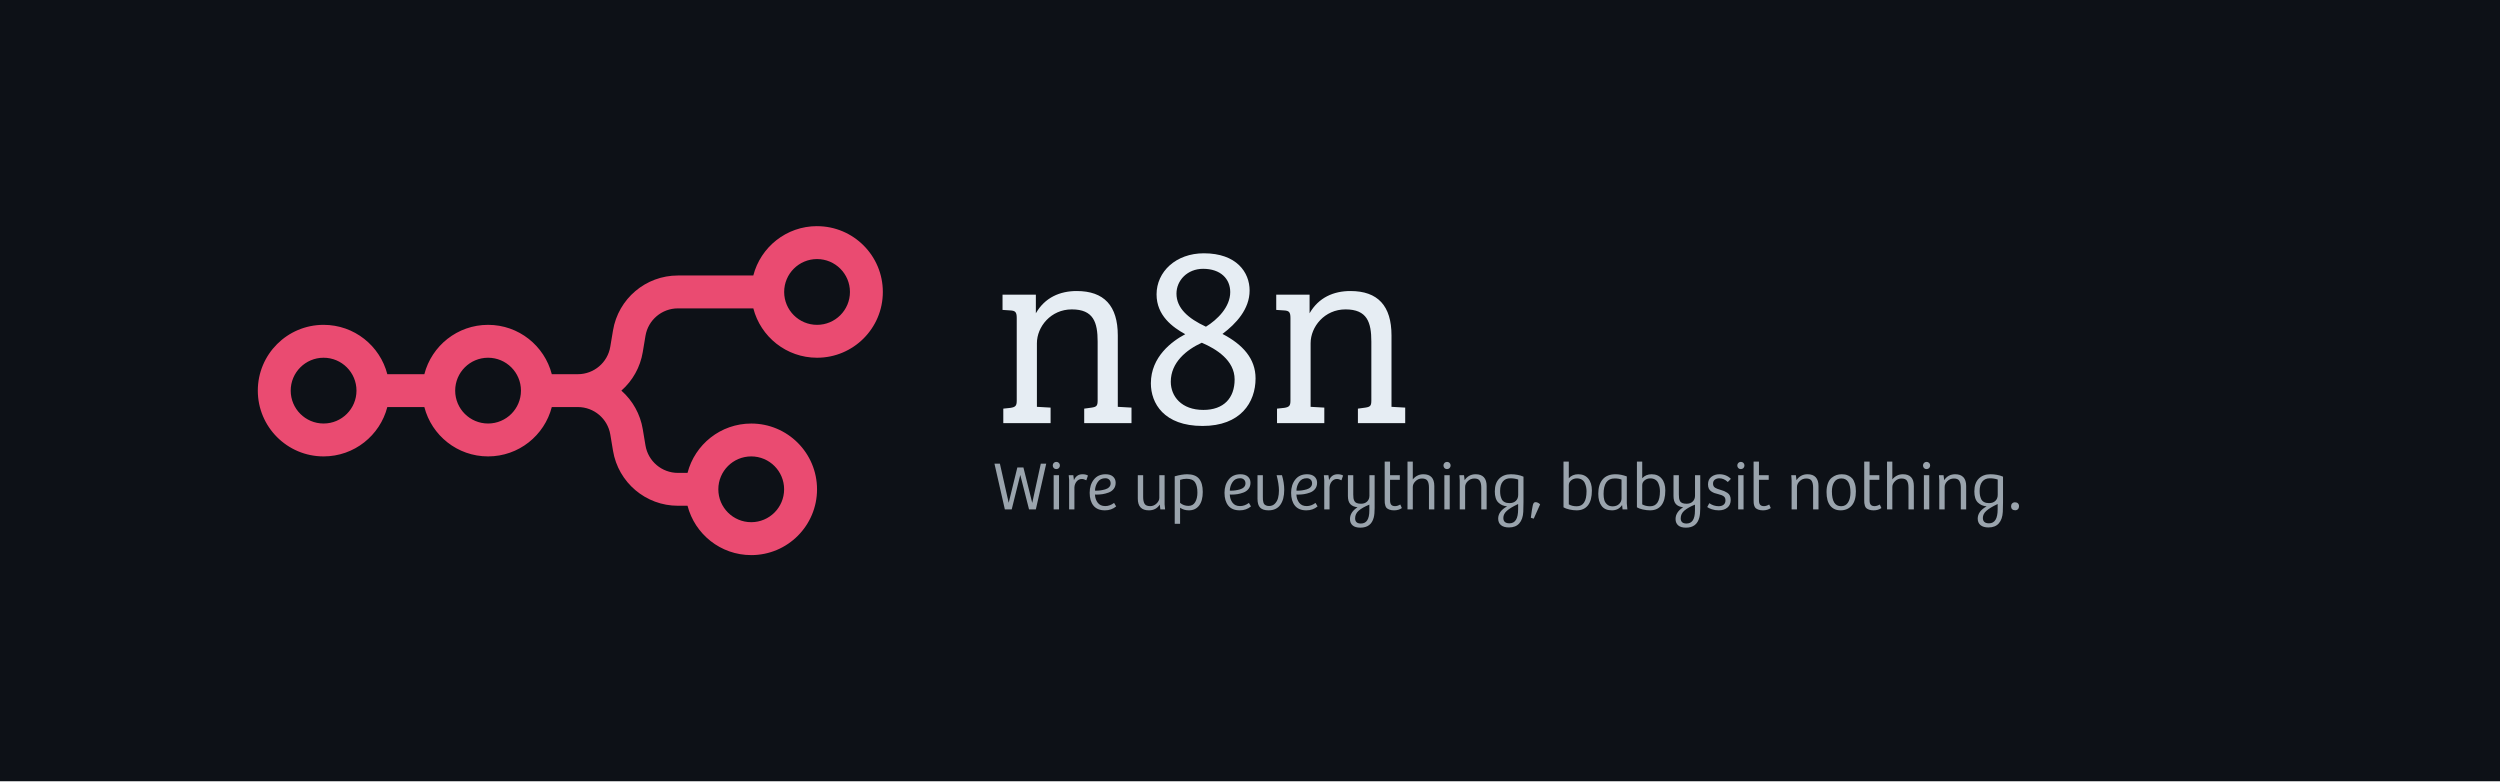
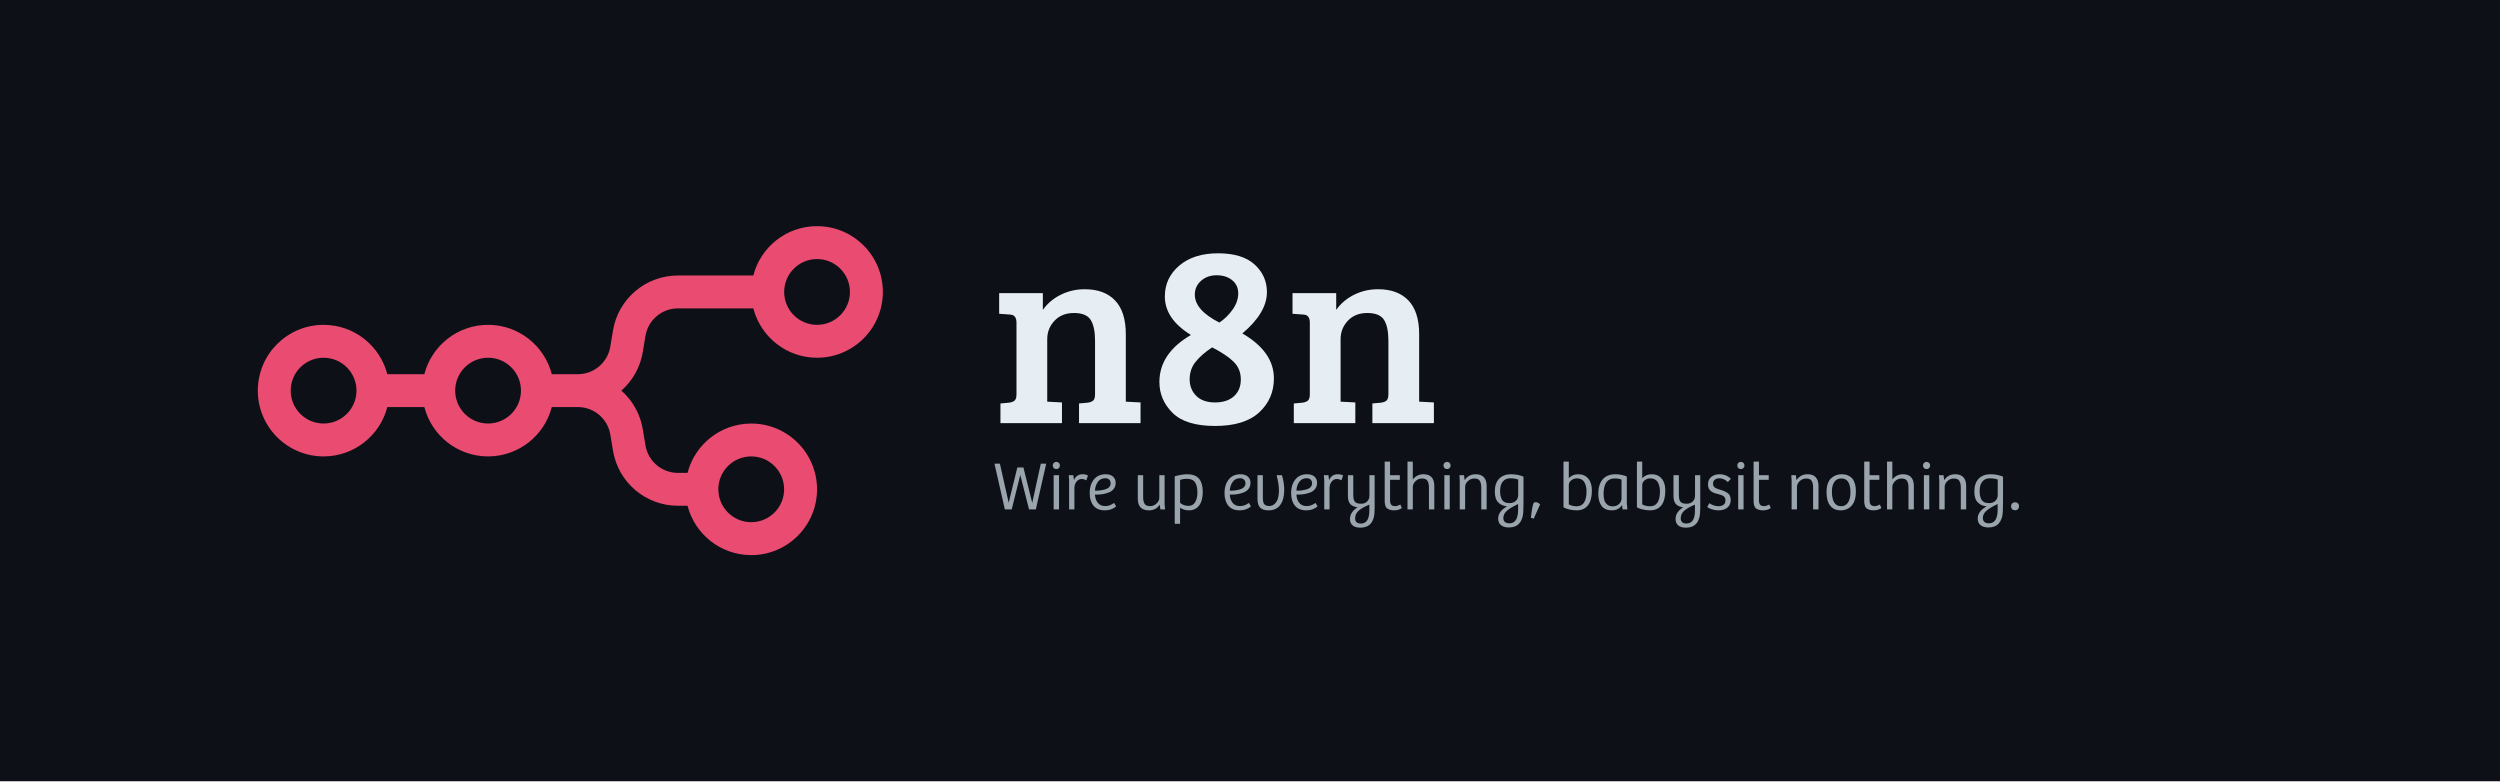
<svg xmlns="http://www.w3.org/2000/svg" viewBox="0 0 1600 500" width="1600" height="500" role="img" aria-label="n8n">
  <rect width="1600" height="500" fill="#0d1117" />
  <g transform="translate(165.00,50.00) scale(16.66667)">
    <path fill="#EA4B71" d="M21.474 5.684c-1.177 0-2.166.805-2.447 1.895h-2.896c-1.235 0-2.289.893-2.492 2.111l-.104.623a1.263 1.263 0 0 1-1.246 1.056H11.289c-.281-1.09-1.27-1.895-2.447-1.895s-2.166.805-2.447 1.895H4.973c-.281-1.09-1.27-1.895-2.447-1.895C1.131 9.474 0 10.605 0 12s1.131 2.526 2.526 2.526c1.177 0 2.166-.805 2.447-1.895h1.422c.28 1.09 1.27 1.895 2.447 1.895 1.177 0 2.166-.805 2.447-1.895h1.001a1.263 1.263 0 0 1 1.246 1.056l.104.623c.203 1.218 1.257 2.111 2.492 2.111h.369c.28 1.089 1.27 1.895 2.447 1.895 1.395 0 2.526-1.131 2.526-2.526s-1.131-2.526-2.526-2.526c-1.177 0-2.166.805-2.447 1.895h-.369a1.263 1.263 0 0 1-1.246-1.056l-.104-.623A2.52 2.52 0 0 0 13.961 12a2.52 2.52 0 0 0 .821-1.479l.104-.623a1.263 1.263 0 0 1 1.246-1.056h2.896c.281 1.09 1.27 1.895 2.447 1.895 1.395 0 2.526-1.131 2.526-2.526s-1.131-2.526-2.526-2.526m0 1.263a1.263 1.263 0 0 1 1.263 1.263 1.263 1.263 0 0 1-1.263 1.263 1.263 1.263 0 0 1-1.263-1.263 1.263 1.263 0 0 1 1.263-1.263M2.526 10.737A1.263 1.263 0 0 1 3.789 12a1.263 1.263 0 0 1-1.263 1.263A1.263 1.263 0 0 1 1.263 12a1.263 1.263 0 0 1 1.263-1.263m6.316 0A1.263 1.263 0 0 1 10.105 12a1.263 1.263 0 0 1-1.263 1.263A1.263 1.263 0 0 1 7.579 12a1.263 1.263 0 0 1 1.263-1.263m10.105 3.789a1.263 1.263 0 0 1 1.263 1.263 1.263 1.263 0 0 1-1.263 1.263 1.263 1.263 0 0 1-1.263-1.263 1.263 1.263 0 0 1 1.263-1.263" />
  </g>
  <g transform="translate(635.00,270.79)">
-     <path d="M27.95-82.21L6.62-82.21L6.62-72.45L11.58-72.12C14.72-71.95 15.71-71.13 15.71-67.32L15.71-14.39C15.71-11.08 14.89-10.26 11.74-9.76L7.11-9.26L7.11 0L37.38 0L37.38-9.92L28.62-10.42L28.62-51.11C28.62-61.70 37.55-72.78 50.95-72.78C64.84-72.78 67.49-64.51 67.49-52.11L67.49-14.56C67.49-11.08 66.83-10.42 63.68-9.92L58.89-9.26L58.89 0L89.16 0L89.16-9.92L80.39-10.42L80.39-56.08C80.39-75.10 71.62-84.53 54.09-84.53C43.34-84.53 33.74-80.39 27.95-70.30M101.56-25.47C101.56-12.74 109.83 1.82 134.65 1.82C158.96 1.82 168.56-13.23 168.56-28.62C168.56-41.19 160.45-50.29 147.38-57.07C156.15-63.68 164.75-72.95 164.75-84.86C164.75-96.44 156.48-108.68 135.47-108.68C117.61-108.68 105.20-96.93 105.20-82.38C105.20-68.81 115.46-61.37 123.56-56.90C115.13-52.44 101.56-42.51 101.56-25.47M155.16-27.95C155.16-16.05 148.21-8.44 135.14-8.44C121.08-8.44 114.30-17.20 114.30-26.47C114.30-38.87 124.39-46.98 134.15-51.44C143.41-47.47 155.16-40.20 155.16-27.95M134.98-98.75C146.23-98.75 152.35-92.30 152.35-83.86C152.35-74.27 144.08-66.17 136.80-61.70C125.38-66.99 117.94-73.61 117.94-82.87C117.94-91.31 124.89-98.75 134.98-98.75M203.13-82.21L181.79-82.21L181.79-72.45L186.75-72.12C189.89-71.95 190.89-71.13 190.89-67.32L190.89-14.39C190.89-11.08 190.06-10.26 186.92-9.76L182.29-9.26L182.29 0L212.56 0L212.56-9.92L203.79-10.42L203.79-51.11C203.79-61.70 212.72-72.78 226.12-72.78C240.02-72.78 242.66-64.51 242.66-52.11L242.66-14.56C242.66-11.08 242-10.42 238.86-9.92L234.06-9.26L234.06 0L264.33 0L264.33-9.92L255.56-10.42L255.56-56.08C255.56-75.10 246.80-84.53 229.26-84.53C218.51-84.53 208.92-80.39 203.13-70.30" fill="#e6edf3" />
+     <path d="M11.41-69.47L4.47-69.97L4.47-83.20L32.42-83.20L32.42-72.45Q36.72-78.57 43.83-82.13Q50.95-85.68 59.22-85.68Q71.79-85.68 78.65-78.49Q85.52-71.29 85.52-56.90L85.52-13.73L94.95-13.23L94.95 0L55.58 0L55.58-12.57L61.04-13.07Q63.52-13.40 64.68-14.47Q65.83-15.55 65.83-18.53L65.83-52.60Q65.83-61.70 63.02-66.08Q60.21-70.47 52.35-70.47Q44.50-70.47 39.86-65.50Q35.23-60.54 35.23-53.76L35.23-13.73L44.66-13.23L44.66 0L5.29 0L5.29-12.57L10.75-13.07Q13.23-13.40 14.39-14.47Q15.55-15.55 15.55-18.53L15.55-64.35Q15.55-69.31 11.41-69.47M107.02-26.30Q107.02-44.66 127.20-56.41Q110.50-66.66 110.50-81.05Q110.50-92.96 119.76-100.82Q129.02-108.68 144.57-108.68Q160.12-108.68 167.98-101.48Q175.83-94.29 175.83-83.86Q175.83-70.63 160.12-57.40Q180.30-45.65 180.30-28.62Q180.30-15.55 170.87-6.86Q161.44 1.82 142.67 1.82Q123.89 1.82 115.46-6.53Q107.02-14.89 107.02-26.30M142.59-13.23Q150.36-13.23 154.74-17.20Q159.13-21.17 159.13-27.95Q159.13-34.74 154.50-39.29Q149.86-43.83 140.77-48.47Q133.82-43.83 130.10-39.12Q126.38-34.41 126.38-28.04Q126.38-21.67 130.59-17.45Q134.81-13.23 142.59-13.23M157.47-83.04Q157.47-88.33 153.59-91.47Q149.70-94.62 143.66-94.62Q137.62-94.62 133.65-91.06Q129.68-87.50 129.68-82.21Q129.68-72.29 145.40-64.35Q150.36-67.65 153.92-72.70Q157.47-77.74 157.47-83.04M199.16-69.47L192.21-69.97L192.21-83.20L220.17-83.20L220.17-72.45Q224.47-78.57 231.58-82.13Q238.69-85.68 246.96-85.68Q259.53-85.68 266.40-78.49Q273.26-71.29 273.26-56.90L273.26-13.73L282.69-13.23L282.69 0L243.32 0L243.32-12.57L248.78-13.07Q251.26-13.40 252.42-14.47Q253.58-15.55 253.58-18.53L253.58-52.60Q253.58-61.70 250.77-66.08Q247.95-70.47 240.10-70.47Q232.24-70.47 227.61-65.50Q222.98-60.54 222.98-53.76L222.98-13.73L232.41-13.23L232.41 0L193.04 0L193.04-12.57L198.50-13.07Q200.98-13.40 202.14-14.47Q203.29-15.55 203.29-18.53L203.29-64.35Q203.29-69.31 199.16-69.47" fill="#e6edf3" />
  </g>
  <g transform="translate(635.00,326)">
    <path d="M27.94 0L23.58 0L18-21.96L17.95-21.96L12.50 0L8.10 0L1.45-29.26L4.93-29.26L10.56-4.22L16.10-26.84L19.98-26.84L25.61-4.22L25.65-4.22L31.11-29.26L34.58-29.26L27.94 0M42.77-21.87L42.77 0L39.34 0L39.34-21.87L42.77-21.87M38.76-28.12Q38.76-29.08 39.42-29.74Q40.08-30.40 41.05-30.40Q42.02-30.40 42.68-29.74Q43.34-29.08 43.34-28.12Q43.34-27.10 42.68-26.44Q42.02-25.78 41.01-25.78Q40.04-25.78 39.40-26.44Q38.76-27.10 38.76-28.12M52.62-13.95L52.62 0L49.24 0L49.24-18.88L48.97-21.87L51.92-21.87L52.32-18.70Q53.94-22.48 57.82-22.48Q59.97-22.48 61.29-21.65L60.24-18.61Q58.65-19.45 57.38-19.45Q55.35-19.45 54.03-17.84Q52.71-16.24 52.62-13.95M72.60-22.48Q75.64-22.48 77.33-20.99Q79.02-19.49 79.02-17.03Q79.02-14.74 77.79-13.13Q76.56-11.53 74.54-10.78Q72.51-10.03 70.69-9.75Q68.86-9.46 66.92-9.46Q66.70-9.46 66.33-9.48Q65.96-9.50 65.78-9.50Q65.91-6.42 67.54-4.27Q69.17-2.11 72.38-2.11Q75.28-2.11 78.01-4.14L79.33-1.89Q76.34 0.62 72.16 0.62Q67.23 0.62 64.81-2.40Q62.39-5.41 62.39-10.60Q62.39-15.71 65.08-19.10Q67.76-22.48 72.60-22.48M75.81-16.63Q75.81-18.17 74.87-19.05Q73.92-19.93 72.42-19.93Q69.21-19.93 67.56-17.51Q65.91-15.09 65.78-12.01Q65.91-12.01 66.20-11.99Q66.48-11.97 66.66-11.97Q68.02-11.97 69.39-12.17Q70.75-12.36 72.31-12.80Q73.88-13.24 74.84-14.23Q75.81-15.22 75.81-16.63M106.96-7.35L106.96-21.87L110.35-21.87L110.35-3.21L110.66 0L107.62 0L107.27-2.99L107.18-2.99Q104.85 0.62 100.28 0.62Q93.19 0.62 93.19-6.91L93.19-21.87L96.62-21.87L96.62-7.88Q96.62-5.06 97.55-3.56Q98.47-2.07 101.16-2.07Q103.40-2.07 105.18-3.74Q106.96-5.41 106.96-7.35M120.25-1.06L120.25 9.24L116.82 9.24L116.82-21.16Q121.44-22.48 124.78-22.48Q129.93-22.48 132.35-19.67Q134.77-16.85 134.77-11.18Q134.77-5.50 132.42-2.44Q130.06 0.62 125.88 0.62Q122.67 0.62 120.25-1.06M131.34-10.74Q131.34-15 129.84-17.29Q128.35-19.58 124.39-19.58Q122.28-19.58 120.25-18.88L120.25-4.18Q122.50-2.24 125.62-2.24Q128.52-2.24 129.93-4.66Q131.34-7.08 131.34-10.74M158.88-22.48Q161.92-22.48 163.61-20.99Q165.31-19.49 165.31-17.03Q165.31-14.74 164.08-13.13Q162.84-11.53 160.82-10.78Q158.80-10.03 156.97-9.75Q155.14-9.46 153.21-9.46Q152.99-9.46 152.61-9.48Q152.24-9.50 152.06-9.50Q152.20-6.42 153.82-4.27Q155.45-2.11 158.66-2.11Q161.57-2.11 164.30-4.14L165.62-1.89Q162.62 0.62 158.44 0.62Q153.52 0.62 151.10-2.40Q148.68-5.41 148.68-10.60Q148.68-15.71 151.36-19.10Q154.04-22.48 158.88-22.48M162.10-16.63Q162.10-18.17 161.15-19.05Q160.20-19.93 158.71-19.93Q155.50-19.93 153.85-17.51Q152.20-15.09 152.06-12.01Q152.20-12.01 152.48-11.99Q152.77-11.97 152.94-11.97Q154.31-11.97 155.67-12.17Q157.04-12.36 158.60-12.80Q160.16-13.24 161.13-14.23Q162.10-15.22 162.10-16.63M182.03-21.87L185.46-21.87Q186.91-16.94 186.91-12.54Q186.91-6.34 184.38-2.86Q181.85 0.62 176.84 0.62Q173.23 0.62 171.51-1.10Q169.80-2.82 169.80-6.78L169.80-21.87L173.23-21.87L173.23-8.05Q173.23-6.91 173.27-6.18Q173.32-5.46 173.54-4.60Q173.76-3.74 174.17-3.28Q174.59-2.82 175.36-2.49Q176.13-2.16 177.23-2.16Q179.48-2.16 180.95-3.67Q182.42-5.19 182.97-7.33Q183.52-9.46 183.52-12.06Q183.52-16.15 182.03-21.87M201.52-22.48Q204.56-22.48 206.25-20.99Q207.94-19.49 207.94-17.03Q207.94-14.74 206.71-13.13Q205.48-11.53 203.46-10.78Q201.43-10.03 199.61-9.75Q197.78-9.46 195.84-9.46Q195.62-9.46 195.25-9.48Q194.88-9.50 194.70-9.50Q194.83-6.42 196.46-4.27Q198.09-2.11 201.30-2.11Q204.20-2.11 206.93-4.14L208.25-1.89Q205.26 0.62 201.08 0.62Q196.15 0.62 193.73-2.40Q191.31-5.41 191.31-10.60Q191.31-15.71 194-19.10Q196.68-22.48 201.52-22.48M204.73-16.63Q204.73-18.17 203.79-19.05Q202.84-19.93 201.34-19.93Q198.13-19.93 196.48-17.51Q194.83-15.09 194.70-12.01Q194.83-12.01 195.12-11.99Q195.40-11.97 195.58-11.97Q196.94-11.97 198.31-12.17Q199.67-12.36 201.23-12.80Q202.80-13.24 203.76-14.23Q204.73-15.22 204.73-16.63M215.91-13.95L215.91 0L212.52 0L212.52-18.88L212.26-21.87L215.20-21.87L215.60-18.70Q217.23-22.48 221.10-22.48Q223.26-22.48 224.58-21.65L223.52-18.61Q221.94-19.45 220.66-19.45Q218.64-19.45 217.32-17.84Q216-16.24 215.91-13.95M244.77-21.87L244.77-0.88Q244.77 2.95 244.20 5.19Q242.53 11.70 235.62 11.70Q232.32 11.70 230.65 10.23Q228.98 8.76 228.98 6.16Q228.98 1.80 233.82-1.36Q230.82-1.67 229.24-3.34Q227.66-5.02 227.66-8.58L227.66-21.87L231.09-21.87L231.09-9.50Q231.09-8.01 231.22-7.13Q231.35-6.25 231.81-5.35Q232.28-4.44 233.33-4.03Q234.39-3.61 236.06-3.61Q238.52-3.61 239.98-5.04Q241.43-6.47 241.43-8.76L241.43-21.87L244.77-21.87M232.28 5.72Q232.28 9.06 235.97 9.06Q241.38 9.06 241.38 0.79L241.38-3.04Q236.90-1.19 234.59 0.81Q232.28 2.82 232.28 5.72M251.20-5.98L251.20-30.58L254.63-30.58L254.63-21.87L260.88-21.87L260.88-18.92L254.63-18.92L254.63-5.90Q254.63-3.78 255.42-2.93Q256.21-2.07 257.84-2.07Q259.38-2.07 261.18-3.12L262.20-0.84Q260.08 0.62 257.22 0.62Q255.55 0.62 254.36 0.20Q253.18-0.22 252.56-0.77Q251.94-1.32 251.64-2.31Q251.33-3.30 251.26-4.03Q251.20-4.75 251.20-5.98M269.19-14.34L269.19 0L265.80 0L265.80-30.58L269.19-30.58L269.19-19.18Q271.92-22.48 275.97-22.48Q282.96-22.48 282.96-14.92L282.96 0L279.53 0L279.53-13.99Q279.53-16.72 278.61-18.24Q277.68-19.76 275.04-19.76Q272.71-19.76 270.95-18.06Q269.19-16.37 269.19-14.34M292.82-21.87L292.82 0L289.39 0L289.39-21.87L292.82-21.87M288.82-28.12Q288.82-29.08 289.48-29.74Q290.14-30.40 291.10-30.40Q292.07-30.40 292.73-29.74Q293.39-29.08 293.39-28.12Q293.39-27.10 292.73-26.44Q292.07-25.78 291.06-25.78Q290.09-25.78 289.45-26.44Q288.82-27.10 288.82-28.12M302.68-14.34L302.68 0L299.24 0L299.24-18.57L299.02-21.87L301.97-21.87L302.37-18.70Q304.92-22.48 309.45-22.48Q312.88-22.48 314.67-20.57Q316.45-18.66 316.45-14.92L316.45 0L313.02 0L313.02-13.86Q313.02-16.68 312.09-18.22Q311.17-19.76 308.62-19.76Q306.15-19.76 304.41-18.08Q302.68-16.41 302.68-14.34M330.75 11.57Q327.40 11.57 325.62 10.08Q323.84 8.58 323.84 5.90Q323.84 1.23 329.56-1.94Q326.13-2.20 323.91-4.42Q321.68-6.64 321.68-11.48Q321.68-16.85 324.50-19.67Q327.32-22.48 331.94-22.48Q336.42-22.48 340.03-20.94L340.03-4.49Q340.03-1.32 339.90 1.54Q339.64 6.34 337.35 8.95Q335.06 11.57 330.75 11.57M336.64-9.28L336.64-19.10Q334.27-19.89 331.54-19.89Q328.55-19.89 326.81-17.82Q325.07-15.75 325.07-11.84Q325.07-10.25 325.27-9.09Q325.47-7.92 326.04-6.64Q326.61-5.37 327.89-4.69Q329.16-4 331.06-4Q333.61-4 335.13-5.43Q336.64-6.86 336.64-9.28M327.14 5.46Q327.14 8.93 331.06 8.93Q336.60 8.93 336.60-0.04L336.60-3.43Q331.58-1.06 329.36 0.95Q327.14 2.95 327.14 5.46M350.68-3.21L346.59 5.94L344.74 5.37Q345.40 0 345.93-2.33Q346.19-3.56 346.59-4.09Q346.98-4.62 347.73-4.62Q349.27-4.62 350.68-3.21M365.64-1.32L365.64-30.58L369.03-30.58L369.03-19.93Q371.32-22.48 375.06-22.48Q379.15-22.48 381.48-19.71Q383.81-16.94 383.81-12.10Q383.81-5.76 381.28-2.57Q378.75 0.62 374.04 0.62Q371.84 0.62 369.40 0.07Q366.96-0.48 365.64-1.32M369.03-15.49L369.03-3.21Q371.14-1.98 374.09-1.98Q380.38-1.98 380.38-11.57Q380.38-12.98 380.12-14.30Q379.85-15.62 379.24-16.94Q378.62-18.26 377.32-19.05Q376.02-19.84 374.22-19.84Q372.11-19.84 370.57-18.59Q369.03-17.34 369.03-15.49M406.16-21.08L406.16-3.83L406.52 0L403.44 0L403.17-2.60L403.04-2.64Q400.80 0.62 396.62 0.62Q392.17 0.62 390.04-2.20Q387.90-5.02 387.90-9.99Q387.90-15.93 390.72-19.21Q393.54-22.48 398.95-22.48Q402.42-22.48 406.16-21.08M402.78-6.95L402.78-19.05Q401.10-19.80 398.38-19.80Q391.29-19.80 391.29-9.86Q391.29-7.70 391.73-6.05Q392.17-4.40 393.54-3.17Q394.90-1.94 397.06-1.94Q399.70-1.94 401.24-3.45Q402.78-4.97 402.78-6.95M412.63-1.32L412.63-30.58L416.02-30.58L416.02-19.93Q418.31-22.48 422.05-22.48Q426.14-22.48 428.47-19.71Q430.80-16.94 430.80-12.10Q430.80-5.76 428.27-2.57Q425.74 0.62 421.04 0.62Q418.84 0.62 416.39 0.07Q413.95-0.48 412.63-1.32M416.02-15.49L416.02-3.21Q418.13-1.98 421.08-1.98Q427.37-1.98 427.37-11.57Q427.37-12.98 427.11-14.30Q426.84-15.62 426.23-16.94Q425.61-18.26 424.31-19.05Q423.02-19.84 421.21-19.84Q419.10-19.84 417.56-18.59Q416.02-17.34 416.02-15.49M453.16-21.87L453.16-0.88Q453.16 2.95 452.58 5.19Q450.91 11.70 444 11.70Q440.70 11.70 439.03 10.23Q437.36 8.76 437.36 6.16Q437.36 1.80 442.20-1.36Q439.21-1.67 437.62-3.34Q436.04-5.02 436.04-8.58L436.04-21.87L439.47-21.87L439.47-9.50Q439.47-8.01 439.60-7.13Q439.74-6.25 440.20-5.35Q440.66-4.44 441.72-4.03Q442.77-3.61 444.44-3.61Q446.91-3.61 448.36-5.04Q449.81-6.47 449.81-8.76L449.81-21.87L453.16-21.87M440.66 5.72Q440.66 9.06 444.36 9.06Q449.77 9.06 449.77 0.79L449.77-3.04Q445.28-1.19 442.97 0.81Q440.66 2.82 440.66 5.72M457.64-1.50L458.96-3.96Q461.78-2.02 464.95-2.02Q466.88-2.02 468.09-2.97Q469.30-3.92 469.30-5.76Q469.30-7.52 468.16-8.36Q467.02-9.20 464.77-9.72Q463.23-10.08 462.22-10.45Q461.21-10.82 460.17-11.53Q459.14-12.23 458.63-13.33Q458.13-14.43 458.13-16.02Q458.13-19.14 460.26-20.81Q462.40-22.48 465.48-22.48Q469.83-22.48 472.78-19.54L470.80-17.51Q468.29-19.89 465.34-19.89Q463.72-19.89 462.53-19.03Q461.34-18.17 461.34-16.50Q461.34-15.58 461.67-14.92Q462-14.26 462.79-13.79Q463.58-13.33 464.16-13.13Q464.73-12.94 466-12.54Q467.63-12.06 468.47-11.70Q469.30-11.35 470.45-10.63Q471.59-9.90 472.12-8.78Q472.65-7.66 472.65-6.07Q472.65-2.90 470.54-1.14Q468.42 0.62 464.99 0.62Q462.57 0.62 460.55-0.07Q458.52-0.75 457.64-1.50M480.88-21.87L480.88 0L477.44 0L477.44-21.87L480.88-21.87M476.87-28.12Q476.87-29.08 477.53-29.74Q478.19-30.40 479.16-30.40Q480.13-30.40 480.79-29.74Q481.45-29.08 481.45-28.12Q481.45-27.10 480.79-26.44Q480.13-25.78 479.12-25.78Q478.15-25.78 477.51-26.44Q476.87-27.10 476.87-28.12M487.30-5.98L487.30-30.58L490.73-30.58L490.73-21.87L496.98-21.87L496.98-18.92L490.73-18.92L490.73-5.90Q490.73-3.78 491.52-2.93Q492.32-2.07 493.94-2.07Q495.48-2.07 497.29-3.12L498.30-0.84Q496.19 0.62 493.33 0.62Q491.66 0.62 490.47 0.20Q489.28-0.22 488.66-0.77Q488.05-1.32 487.74-2.31Q487.43-3.30 487.37-4.03Q487.30-4.75 487.30-5.98M515.06-14.34L515.06 0L511.63 0L511.63-18.57L511.41-21.87L514.36-21.87L514.76-18.70Q517.31-22.48 521.84-22.48Q525.27-22.48 527.05-20.57Q528.84-18.66 528.84-14.92L528.84 0L525.40 0L525.40-13.86Q525.40-16.68 524.48-18.22Q523.56-19.76 521-19.76Q518.54-19.76 516.80-18.08Q515.06-16.41 515.06-14.34M543.31-2.02Q546.30-2.02 547.80-4.49Q549.30-6.95 549.30-10.82Q549.30-19.80 543.49-19.80Q540.50-19.80 538.96-17.53Q537.42-15.27 537.42-11.53Q537.42-2.02 543.31-2.02M533.98-11.09Q533.98-14.34 534.86-16.68Q535.74-19.01 537.26-20.22Q538.78-21.43 540.36-21.96Q541.95-22.48 543.75-22.48Q544.85-22.48 545.86-22.31Q546.88-22.13 548.22-21.47Q549.56-20.81 550.51-19.71Q551.45-18.61 552.11-16.50Q552.77-14.39 552.77-11.57Q552.77-5.46 550.09-2.42Q547.40 0.62 543 0.62Q538.74 0.62 536.36-2.33Q533.98-5.28 533.98-11.09M558.10-5.98L558.10-30.58L561.53-30.58L561.53-21.87L567.78-21.87L567.78-18.92L561.53-18.92L561.53-5.90Q561.53-3.78 562.32-2.93Q563.11-2.07 564.74-2.07Q566.28-2.07 568.08-3.12L569.10-0.84Q566.98 0.62 564.12 0.62Q562.45 0.62 561.26 0.20Q560.08-0.22 559.46-0.77Q558.84-1.32 558.54-2.31Q558.23-3.30 558.16-4.03Q558.10-4.75 558.10-5.98M576.09-14.34L576.09 0L572.70 0L572.70-30.58L576.09-30.58L576.09-19.18Q578.82-22.48 582.87-22.48Q589.86-22.48 589.86-14.92L589.86 0L586.43 0L586.43-13.99Q586.43-16.72 585.51-18.24Q584.58-19.76 581.94-19.76Q579.61-19.76 577.85-18.06Q576.09-16.37 576.09-14.34M599.72-21.87L599.72 0L596.29 0L596.29-21.87L599.72-21.87M595.72-28.12Q595.72-29.08 596.38-29.74Q597.04-30.40 598-30.40Q598.97-30.40 599.63-29.74Q600.29-29.08 600.29-28.12Q600.29-27.10 599.63-26.44Q598.97-25.78 597.96-25.78Q596.99-25.78 596.35-26.44Q595.72-27.10 595.72-28.12M609.58-14.34L609.58 0L606.14 0L606.14-18.57L605.92-21.87L608.87-21.87L609.27-18.70Q611.82-22.48 616.35-22.48Q619.78-22.48 621.57-20.57Q623.35-18.66 623.35-14.92L623.35 0L619.92 0L619.92-13.86Q619.92-16.68 618.99-18.22Q618.07-19.76 615.52-19.76Q613.05-19.76 611.31-18.08Q609.58-16.41 609.58-14.34M637.65 11.57Q634.30 11.57 632.52 10.08Q630.74 8.58 630.74 5.90Q630.74 1.23 636.46-1.94Q633.03-2.20 630.81-4.42Q628.58-6.64 628.58-11.48Q628.58-16.85 631.40-19.67Q634.22-22.48 638.84-22.48Q643.32-22.48 646.93-20.94L646.93-4.49Q646.93-1.32 646.80 1.54Q646.54 6.34 644.25 8.95Q641.96 11.57 637.65 11.57M643.54-9.28L643.54-19.10Q641.17-19.89 638.44-19.89Q635.45-19.89 633.71-17.82Q631.97-15.75 631.97-11.84Q631.97-10.25 632.17-9.09Q632.37-7.92 632.94-6.64Q633.51-5.37 634.79-4.69Q636.06-4 637.96-4Q640.51-4 642.03-5.43Q643.54-6.86 643.54-9.28M634.04 5.46Q634.04 8.93 637.96 8.93Q643.50 8.93 643.50-0.04L643.50-3.43Q638.48-1.06 636.26 0.95Q634.04 2.95 634.04 5.46M652.08-1.98Q652.08-3.08 652.78-3.81Q653.49-4.53 654.59-4.53Q655.78-4.53 656.48-3.85Q657.18-3.17 657.18-2.02Q657.18-0.88 656.50-0.15Q655.82 0.57 654.72 0.57Q653.49 0.57 652.78-0.11Q652.08-0.79 652.08-1.98" fill="#9aa4ad" />
  </g>
</svg>
